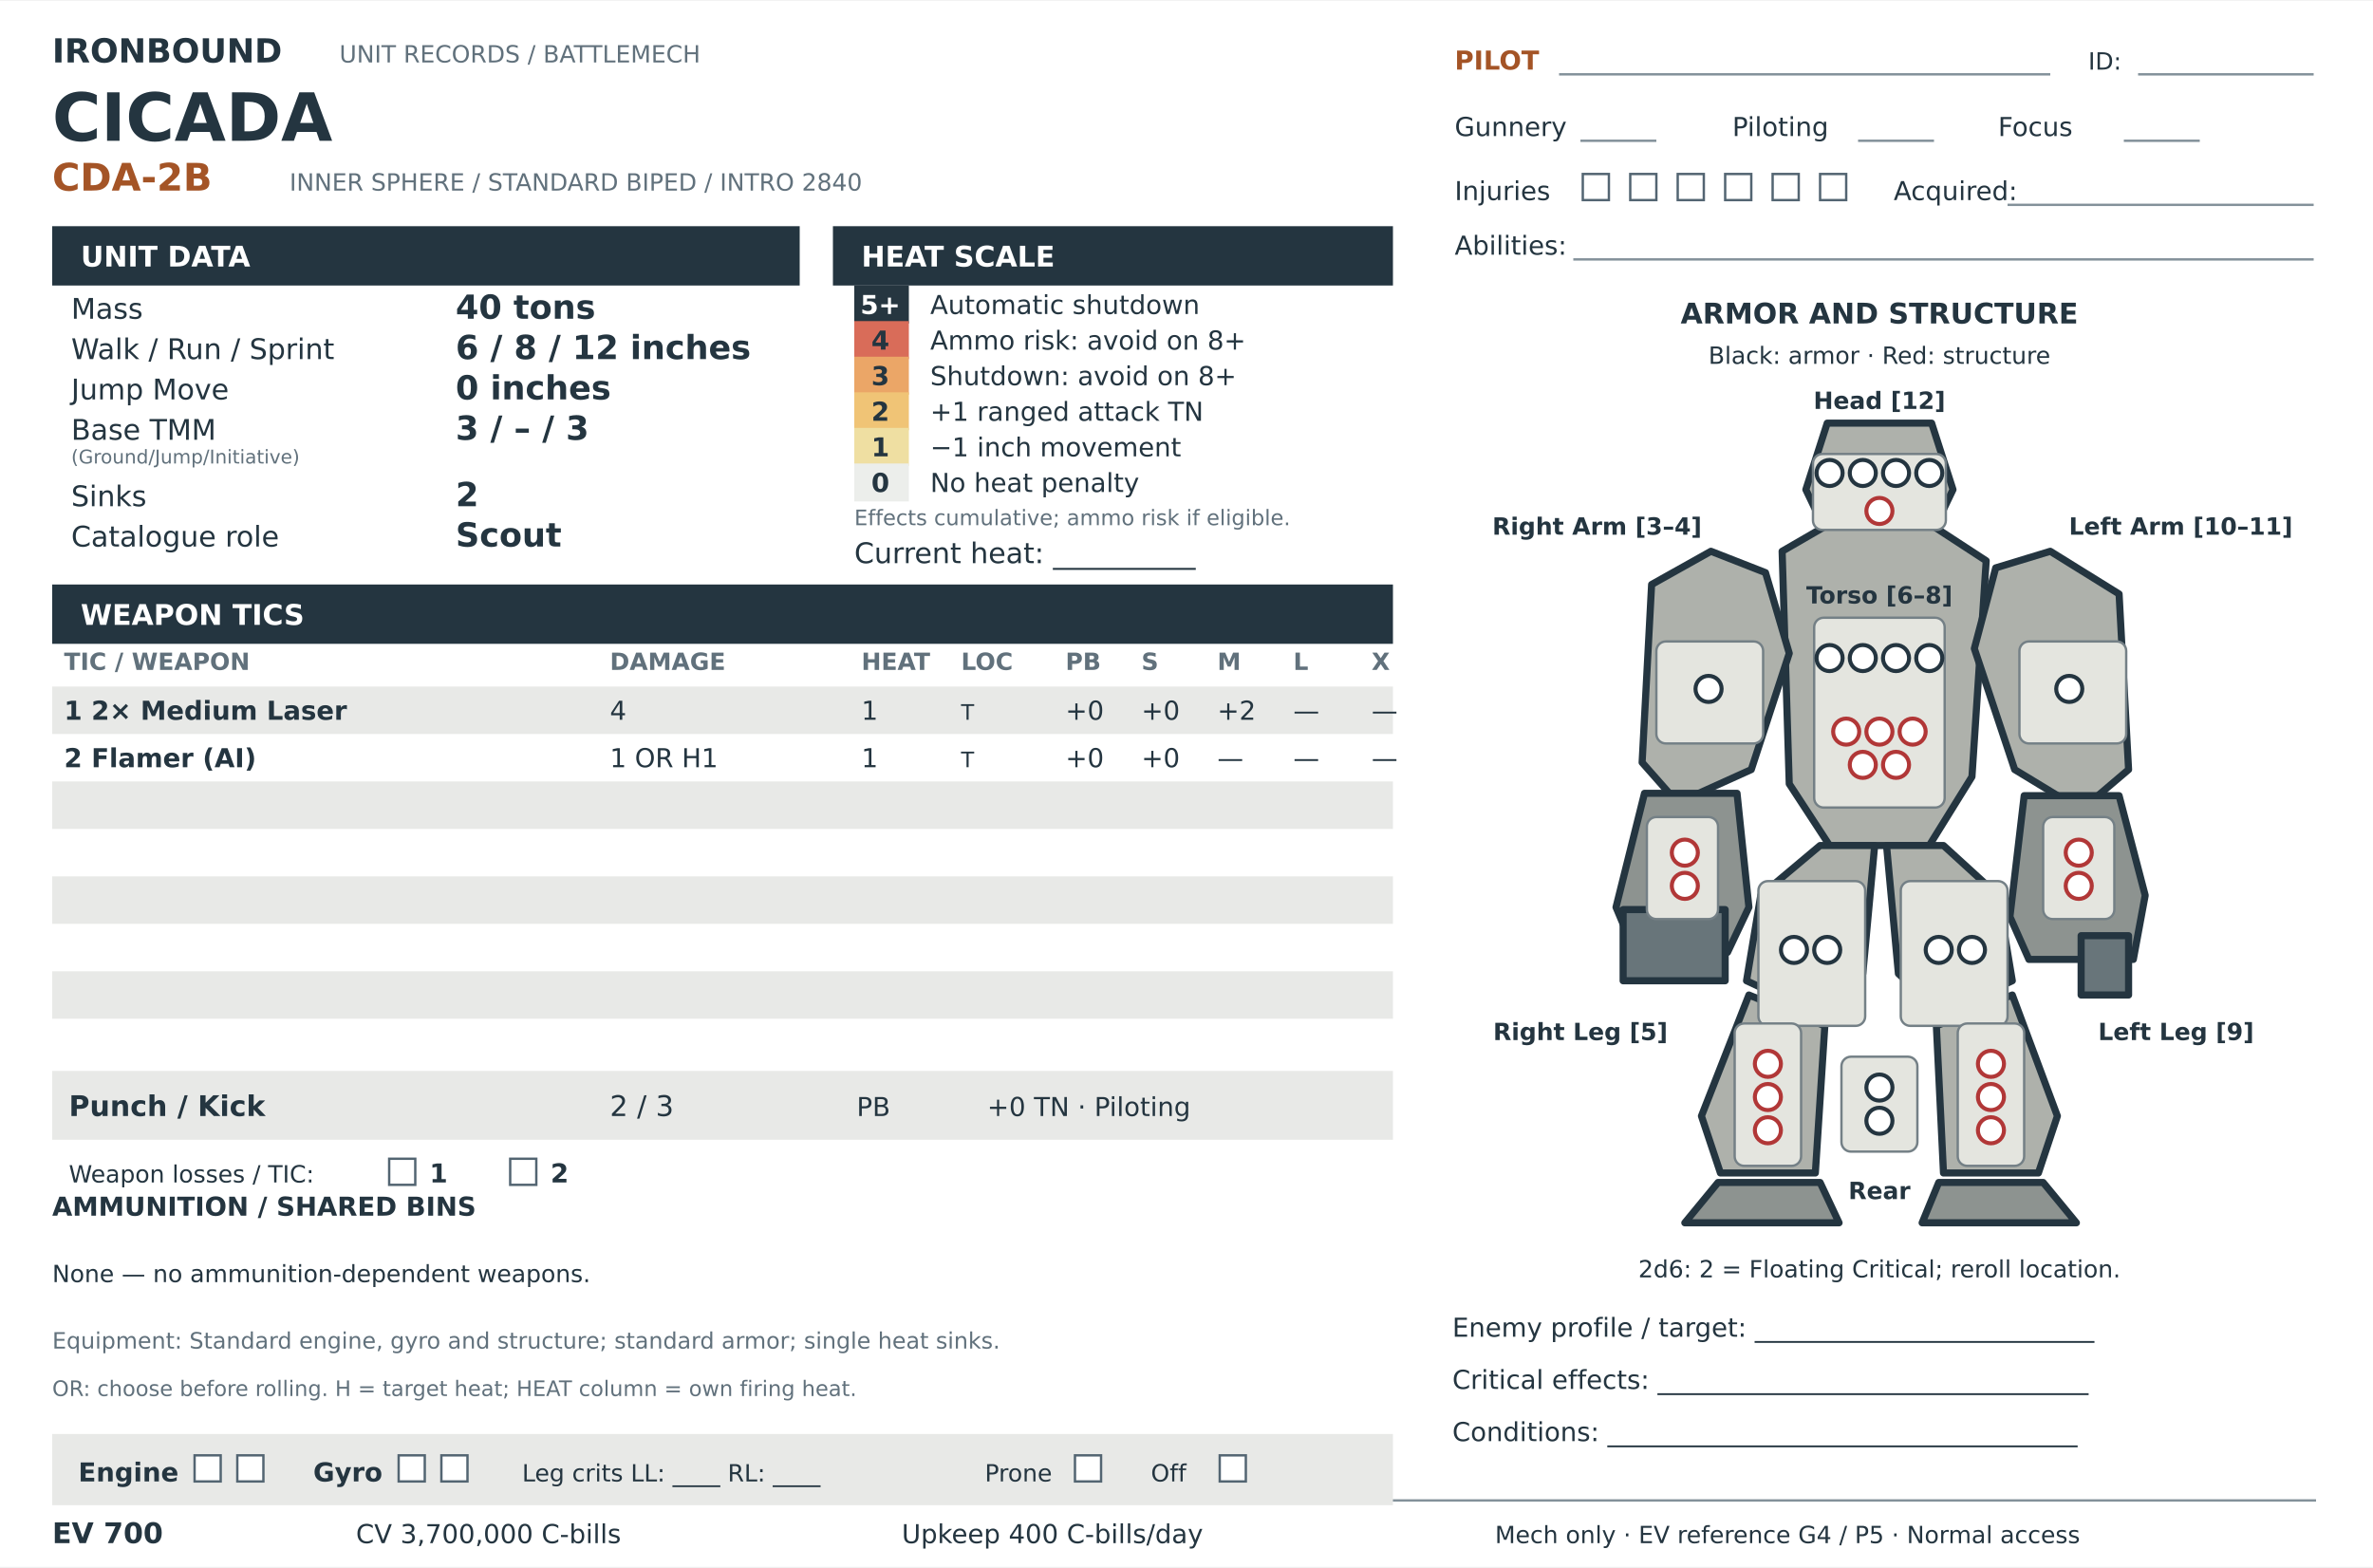
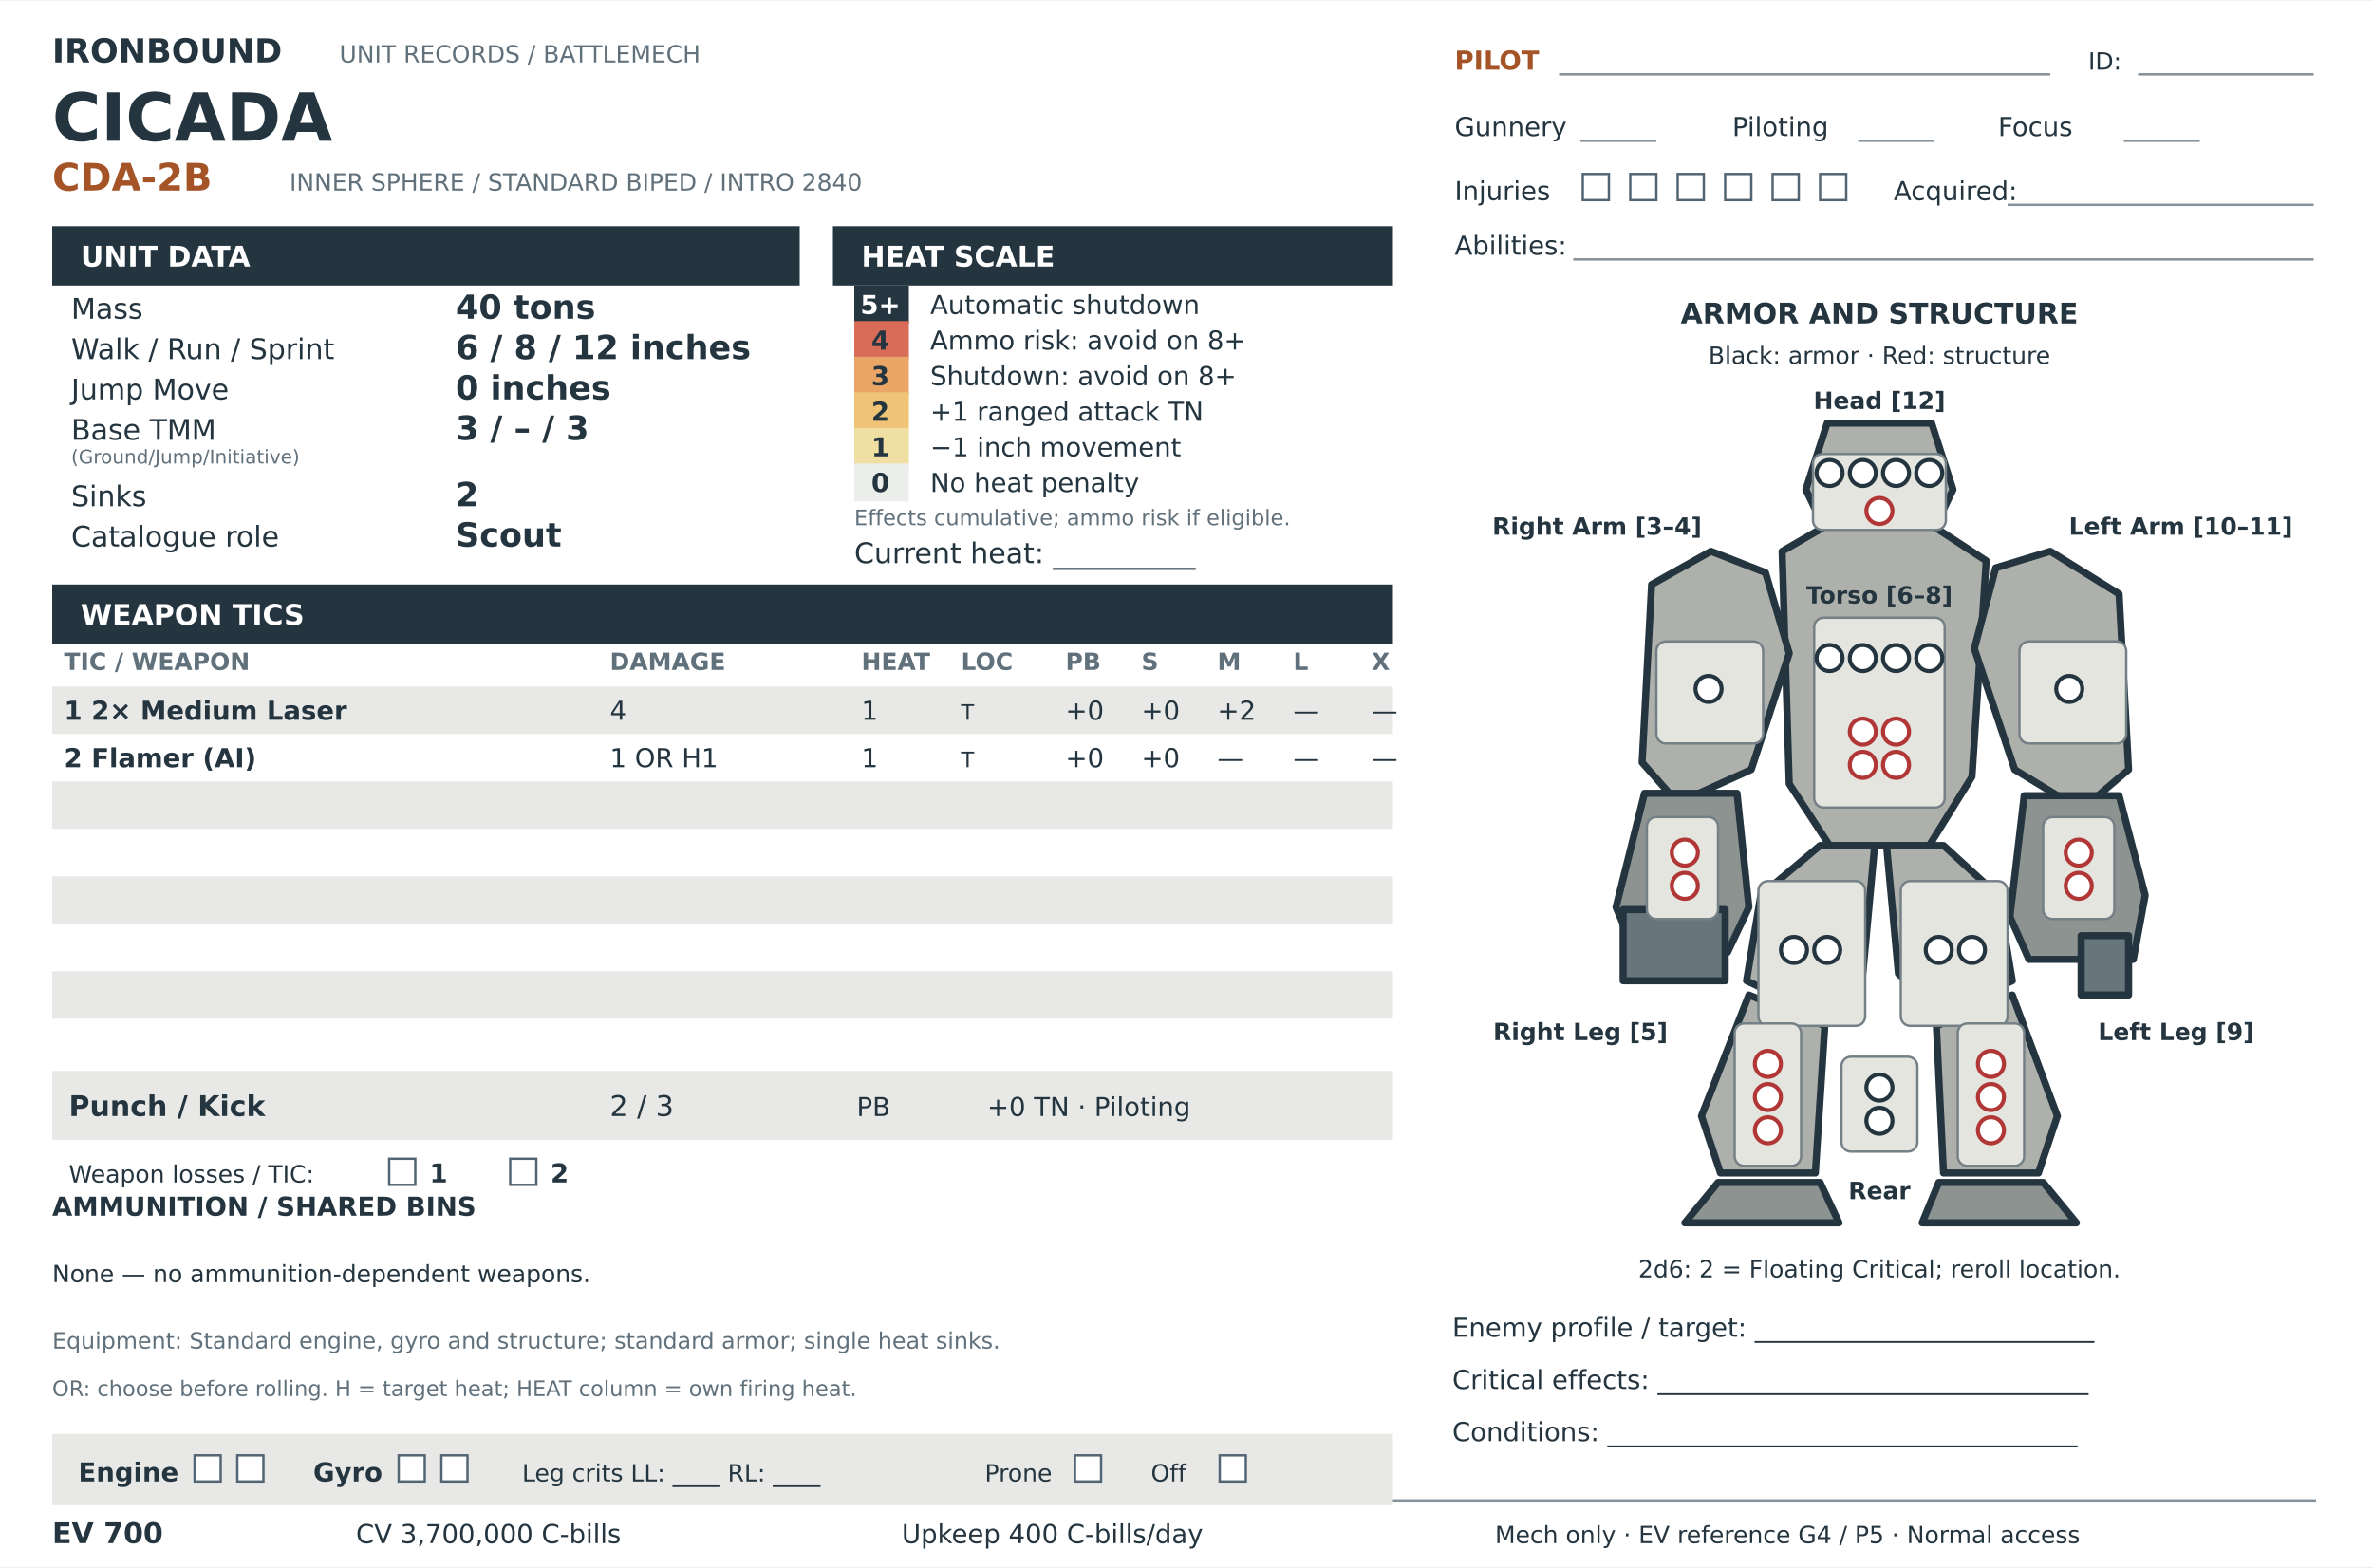
<svg xmlns="http://www.w3.org/2000/svg" width="277mm" height="183mm" viewBox="0 0 1000 660" role="img" aria-labelledby="title desc">
  <g font-family="Arial, Helvetica, sans-serif">
    <rect x="0" y="0" width="1000" height="660" rx="0" fill="#fff" stroke="none" />
    <text x="22" y="26" font-family="DejaVu Sans, Arial, sans-serif" font-size="14" font-weight="bold" fill="#243540" text-anchor="start">IRONBOUND</text>
    <text x="143" y="26" font-family="DejaVu Sans, Arial, sans-serif" font-size="10" fill="#61717c" text-anchor="start">UNIT RECORDS / BATTLEMECH</text>
    <text x="22" y="59" font-family="DejaVu Sans, Arial, sans-serif" font-size="28" font-weight="bold" fill="#243540" text-anchor="start">CICADA</text>
    <text x="22" y="80" font-family="DejaVu Sans, Arial, sans-serif" font-size="16" font-weight="bold" fill="#a45426" text-anchor="start">CDA-2B</text>
    <text x="122" y="80" font-family="DejaVu Sans, Arial, sans-serif" font-size="10" fill="#61717c" text-anchor="start">INNER SPHERE / STANDARD BIPED / INTRO 2840</text>
    <text x="613" y="29" font-family="DejaVu Sans, Arial, sans-serif" font-size="11" font-weight="bold" fill="#a45426" text-anchor="start">PILOT</text>
    <path d="M657 31H864" fill="none" stroke="#83919a" />
    <text x="880" y="29" font-family="DejaVu Sans, Arial, sans-serif" font-size="10" fill="#243540" text-anchor="start">ID:</text>
    <path d="M901 31H975" fill="none" stroke="#83919a" />
    <text x="613" y="57" font-family="DejaVu Sans, Arial, sans-serif" font-size="11" fill="#243540" text-anchor="start">Gunnery</text>
    <path d="M666 59H698" fill="none" stroke="#83919a" />
    <text x="730" y="57" font-family="DejaVu Sans, Arial, sans-serif" font-size="11" fill="#243540" text-anchor="start">Piloting</text>
    <path d="M783 59H815" fill="none" stroke="#83919a" />
    <text x="842" y="57" font-family="DejaVu Sans, Arial, sans-serif" font-size="11" fill="#243540" text-anchor="start">Focus</text>
    <path d="M895 59H927" fill="none" stroke="#83919a" />
    <text x="613" y="84" font-family="DejaVu Sans, Arial, sans-serif" font-size="11" fill="#243540" text-anchor="start">Injuries</text>
    <rect x="667" y="73" width="11" height="11" rx="0" fill="#fff" stroke="#536572" />
    <rect x="687" y="73" width="11" height="11" rx="0" fill="#fff" stroke="#536572" />
    <rect x="707" y="73" width="11" height="11" rx="0" fill="#fff" stroke="#536572" />
    <rect x="727" y="73" width="11" height="11" rx="0" fill="#fff" stroke="#536572" />
    <rect x="747" y="73" width="11" height="11" rx="0" fill="#fff" stroke="#536572" />
    <rect x="767" y="73" width="11" height="11" rx="0" fill="#fff" stroke="#536572" />
    <text x="798" y="84" font-family="DejaVu Sans, Arial, sans-serif" font-size="11" fill="#243540" text-anchor="start">Acquired:</text>
    <path d="M846 86H975" fill="none" stroke="#83919a" />
    <text x="613" y="107" font-family="DejaVu Sans, Arial, sans-serif" font-size="11" fill="#243540" text-anchor="start">Abilities:</text>
    <path d="M663 109H975" fill="none" stroke="#83919a" />
    <rect x="22" y="95" width="315" height="25" rx="0" fill="#243540" stroke="none" />
    <text x="34" y="112" font-family="DejaVu Sans, Arial, sans-serif" font-size="12" font-weight="bold" fill="#fff" text-anchor="start">UNIT DATA</text>
    <rect x="351" y="95" width="236" height="25" rx="0" fill="#243540" stroke="none" />
    <text x="363" y="112" font-family="DejaVu Sans, Arial, sans-serif" font-size="12" font-weight="bold" fill="#fff" text-anchor="start">HEAT SCALE</text>
    <text x="30" y="134" font-family="DejaVu Sans, Arial, sans-serif" font-size="12" fill="#243540" text-anchor="start">Mass</text>
    <text x="192" y="134" font-family="DejaVu Sans, Arial, sans-serif" font-size="14" font-weight="bold" fill="#243540" text-anchor="start">40 tons</text>
    <text x="30" y="151" font-family="DejaVu Sans, Arial, sans-serif" font-size="12" fill="#243540" text-anchor="start">Walk / Run / Sprint</text>
    <text x="192" y="151" font-family="DejaVu Sans, Arial, sans-serif" font-size="14" font-weight="bold" fill="#243540" text-anchor="start">6 / 8 / 12 inches</text>
    <text x="30" y="168" font-family="DejaVu Sans, Arial, sans-serif" font-size="12" fill="#243540" text-anchor="start">Jump Move</text>
    <text x="192" y="168" font-family="DejaVu Sans, Arial, sans-serif" font-size="14" font-weight="bold" fill="#243540" text-anchor="start">0 inches</text>
    <text x="30" y="185" font-family="DejaVu Sans, Arial, sans-serif" font-size="12" fill="#243540" text-anchor="start">Base TMM</text>
    <text x="30" y="195" font-family="DejaVu Sans, Arial, sans-serif" font-size="8" fill="#61717c" text-anchor="start">(Ground/Jump/Initiative)</text>
    <text x="192" y="185" font-family="DejaVu Sans, Arial, sans-serif" font-size="14" font-weight="bold" fill="#243540" text-anchor="start">3 / – / 3</text>
    <text x="30" y="213" font-family="DejaVu Sans, Arial, sans-serif" font-size="12" fill="#243540" text-anchor="start">Sinks</text>
    <text x="192" y="213" font-family="DejaVu Sans, Arial, sans-serif" font-size="14" font-weight="bold" fill="#243540" text-anchor="start">2</text>
    <text x="30" y="230" font-family="DejaVu Sans, Arial, sans-serif" font-size="12" fill="#243540" text-anchor="start">Catalogue role</text>
    <text x="192" y="230" font-family="DejaVu Sans, Arial, sans-serif" font-size="14" font-weight="bold" fill="#243540" text-anchor="start">Scout</text>
    <rect x="360" y="120" width="23" height="16" rx="0" fill="#263640" stroke="none" />
    <text x="371" y="132" font-family="DejaVu Sans, Arial, sans-serif" font-size="11" font-weight="bold" fill="#fff" text-anchor="middle">5+</text>
    <text x="392" y="132" font-family="DejaVu Sans, Arial, sans-serif" font-size="11" fill="#243540" text-anchor="start">Automatic shutdown</text>
    <rect x="360" y="135" width="23" height="16" rx="0" fill="#d96c59" stroke="none" />
    <text x="371" y="147" font-family="DejaVu Sans, Arial, sans-serif" font-size="11" font-weight="bold" fill="#243540" text-anchor="middle">4</text>
    <text x="392" y="147" font-family="DejaVu Sans, Arial, sans-serif" font-size="11" fill="#243540" text-anchor="start">Ammo risk: avoid on 8+</text>
    <rect x="360" y="150" width="23" height="16" rx="0" fill="#eba667" stroke="none" />
    <text x="371" y="162" font-family="DejaVu Sans, Arial, sans-serif" font-size="11" font-weight="bold" fill="#243540" text-anchor="middle">3</text>
    <text x="392" y="162" font-family="DejaVu Sans, Arial, sans-serif" font-size="11" fill="#243540" text-anchor="start">Shutdown: avoid on 8+</text>
    <rect x="360" y="165" width="23" height="16" rx="0" fill="#f0c476" stroke="none" />
    <text x="371" y="177" font-family="DejaVu Sans, Arial, sans-serif" font-size="11" font-weight="bold" fill="#243540" text-anchor="middle">2</text>
    <text x="392" y="177" font-family="DejaVu Sans, Arial, sans-serif" font-size="11" fill="#243540" text-anchor="start">+1 ranged attack TN</text>
    <rect x="360" y="180" width="23" height="16" rx="0" fill="#efdfa2" stroke="none" />
    <text x="371" y="192" font-family="DejaVu Sans, Arial, sans-serif" font-size="11" font-weight="bold" fill="#243540" text-anchor="middle">1</text>
    <text x="392" y="192" font-family="DejaVu Sans, Arial, sans-serif" font-size="11" fill="#243540" text-anchor="start">−1 inch movement</text>
    <rect x="360" y="195" width="23" height="16" rx="0" fill="#eceeeb" stroke="none" />
    <text x="371" y="207" font-family="DejaVu Sans, Arial, sans-serif" font-size="11" font-weight="bold" fill="#243540" text-anchor="middle">0</text>
    <text x="392" y="207" font-family="DejaVu Sans, Arial, sans-serif" font-size="11" fill="#243540" text-anchor="start">No heat penalty</text>
    <text x="360" y="221" font-family="DejaVu Sans, Arial, sans-serif" font-size="9" fill="#61717c" text-anchor="start">Effects cumulative; ammo risk if eligible.</text>
    <text x="360" y="237" font-family="DejaVu Sans, Arial, sans-serif" font-size="12" fill="#243540" text-anchor="start">Current heat: __________</text>
    <rect x="22" y="246" width="565" height="25" rx="0" fill="#243540" stroke="none" />
    <text x="34" y="263" font-family="DejaVu Sans, Arial, sans-serif" font-size="12" font-weight="bold" fill="#fff" text-anchor="start">WEAPON TICS</text>
    <text x="27" y="282" font-family="DejaVu Sans, Arial, sans-serif" font-size="10" font-weight="bold" fill="#61717c" text-anchor="start">TIC / WEAPON</text>
    <text x="257" y="282" font-family="DejaVu Sans, Arial, sans-serif" font-size="10" font-weight="bold" fill="#61717c" text-anchor="start">DAMAGE</text>
    <text x="363" y="282" font-family="DejaVu Sans, Arial, sans-serif" font-size="10" font-weight="bold" fill="#61717c" text-anchor="start">HEAT</text>
    <text x="405" y="282" font-family="DejaVu Sans, Arial, sans-serif" font-size="10" font-weight="bold" fill="#61717c" text-anchor="start">LOC</text>
    <text x="449" y="282" font-family="DejaVu Sans, Arial, sans-serif" font-size="10" font-weight="bold" fill="#61717c" text-anchor="start">PB</text>
    <text x="481" y="282" font-family="DejaVu Sans, Arial, sans-serif" font-size="10" font-weight="bold" fill="#61717c" text-anchor="start">S</text>
    <text x="513" y="282" font-family="DejaVu Sans, Arial, sans-serif" font-size="10" font-weight="bold" fill="#61717c" text-anchor="start">M</text>
    <text x="545" y="282" font-family="DejaVu Sans, Arial, sans-serif" font-size="10" font-weight="bold" fill="#61717c" text-anchor="start">L</text>
    <text x="578" y="282" font-family="DejaVu Sans, Arial, sans-serif" font-size="10" font-weight="bold" fill="#61717c" text-anchor="start">X</text>
    <rect x="22" y="289" width="565" height="20" rx="0" fill="#e8e9e7" stroke="none" />
    <text x="27" y="303" font-family="DejaVu Sans, Arial, sans-serif" font-size="11" font-weight="bold" fill="#243540" text-anchor="start">1  2× Medium Laser</text>
    <text x="257" y="303" font-family="DejaVu Sans, Arial, sans-serif" font-size="11" fill="#243540" text-anchor="start">4</text>
    <text x="363" y="303" font-family="DejaVu Sans, Arial, sans-serif" font-size="11" fill="#243540" text-anchor="start">1</text>
    <text x="405" y="303" font-family="DejaVu Sans, Arial, sans-serif" font-size="9" fill="#243540" text-anchor="start">T</text>
    <text x="449" y="303" font-family="DejaVu Sans, Arial, sans-serif" font-size="11" fill="#243540" text-anchor="start">+0</text>
    <text x="481" y="303" font-family="DejaVu Sans, Arial, sans-serif" font-size="11" fill="#243540" text-anchor="start">+0</text>
    <text x="513" y="303" font-family="DejaVu Sans, Arial, sans-serif" font-size="11" fill="#243540" text-anchor="start">+2</text>
    <text x="545" y="303" font-family="DejaVu Sans, Arial, sans-serif" font-size="11" fill="#243540" text-anchor="start">—</text>
    <text x="578" y="303" font-family="DejaVu Sans, Arial, sans-serif" font-size="11" fill="#243540" text-anchor="start">—</text>
    <text x="27" y="323" font-family="DejaVu Sans, Arial, sans-serif" font-size="11" font-weight="bold" fill="#243540" text-anchor="start">2  Flamer (AI)</text>
    <text x="257" y="323" font-family="DejaVu Sans, Arial, sans-serif" font-size="11" fill="#243540" text-anchor="start">1 OR H1</text>
    <text x="363" y="323" font-family="DejaVu Sans, Arial, sans-serif" font-size="11" fill="#243540" text-anchor="start">1</text>
    <text x="405" y="323" font-family="DejaVu Sans, Arial, sans-serif" font-size="9" fill="#243540" text-anchor="start">T</text>
    <text x="449" y="323" font-family="DejaVu Sans, Arial, sans-serif" font-size="11" fill="#243540" text-anchor="start">+0</text>
    <text x="481" y="323" font-family="DejaVu Sans, Arial, sans-serif" font-size="11" fill="#243540" text-anchor="start">+0</text>
    <text x="513" y="323" font-family="DejaVu Sans, Arial, sans-serif" font-size="11" fill="#243540" text-anchor="start">—</text>
    <text x="545" y="323" font-family="DejaVu Sans, Arial, sans-serif" font-size="11" fill="#243540" text-anchor="start">—</text>
    <text x="578" y="323" font-family="DejaVu Sans, Arial, sans-serif" font-size="11" fill="#243540" text-anchor="start">—</text>
    <rect x="22" y="329" width="565" height="20" rx="0" fill="#e8e9e7" stroke="none" />
    <text x="27" y="343" font-family="DejaVu Sans, Arial, sans-serif" font-size="11" font-weight="bold" fill="#243540" text-anchor="start" />
    <text x="257" y="343" font-family="DejaVu Sans, Arial, sans-serif" font-size="11" fill="#243540" text-anchor="start" />
    <text x="363" y="343" font-family="DejaVu Sans, Arial, sans-serif" font-size="11" fill="#243540" text-anchor="start" />
    <text x="405" y="343" font-family="DejaVu Sans, Arial, sans-serif" font-size="9" fill="#243540" text-anchor="start" />
    <text x="449" y="343" font-family="DejaVu Sans, Arial, sans-serif" font-size="11" fill="#243540" text-anchor="start" />
    <text x="481" y="343" font-family="DejaVu Sans, Arial, sans-serif" font-size="11" fill="#243540" text-anchor="start" />
    <text x="513" y="343" font-family="DejaVu Sans, Arial, sans-serif" font-size="11" fill="#243540" text-anchor="start" />
    <text x="545" y="343" font-family="DejaVu Sans, Arial, sans-serif" font-size="11" fill="#243540" text-anchor="start" />
    <text x="578" y="343" font-family="DejaVu Sans, Arial, sans-serif" font-size="11" fill="#243540" text-anchor="start" />
    <text x="27" y="363" font-family="DejaVu Sans, Arial, sans-serif" font-size="11" font-weight="bold" fill="#243540" text-anchor="start" />
    <text x="257" y="363" font-family="DejaVu Sans, Arial, sans-serif" font-size="11" fill="#243540" text-anchor="start" />
    <text x="363" y="363" font-family="DejaVu Sans, Arial, sans-serif" font-size="11" fill="#243540" text-anchor="start" />
    <text x="405" y="363" font-family="DejaVu Sans, Arial, sans-serif" font-size="9" fill="#243540" text-anchor="start" />
    <text x="449" y="363" font-family="DejaVu Sans, Arial, sans-serif" font-size="11" fill="#243540" text-anchor="start" />
    <text x="481" y="363" font-family="DejaVu Sans, Arial, sans-serif" font-size="11" fill="#243540" text-anchor="start" />
    <text x="513" y="363" font-family="DejaVu Sans, Arial, sans-serif" font-size="11" fill="#243540" text-anchor="start" />
    <text x="545" y="363" font-family="DejaVu Sans, Arial, sans-serif" font-size="11" fill="#243540" text-anchor="start" />
    <text x="578" y="363" font-family="DejaVu Sans, Arial, sans-serif" font-size="11" fill="#243540" text-anchor="start" />
    <rect x="22" y="369" width="565" height="20" rx="0" fill="#e8e9e7" stroke="none" />
    <text x="27" y="383" font-family="DejaVu Sans, Arial, sans-serif" font-size="11" font-weight="bold" fill="#243540" text-anchor="start" />
    <text x="257" y="383" font-family="DejaVu Sans, Arial, sans-serif" font-size="11" fill="#243540" text-anchor="start" />
    <text x="363" y="383" font-family="DejaVu Sans, Arial, sans-serif" font-size="11" fill="#243540" text-anchor="start" />
    <text x="405" y="383" font-family="DejaVu Sans, Arial, sans-serif" font-size="11" fill="#243540" text-anchor="start" />
    <text x="449" y="383" font-family="DejaVu Sans, Arial, sans-serif" font-size="11" fill="#243540" text-anchor="start" />
    <text x="481" y="383" font-family="DejaVu Sans, Arial, sans-serif" font-size="11" fill="#243540" text-anchor="start" />
    <text x="513" y="383" font-family="DejaVu Sans, Arial, sans-serif" font-size="11" fill="#243540" text-anchor="start" />
    <text x="545" y="383" font-family="DejaVu Sans, Arial, sans-serif" font-size="11" fill="#243540" text-anchor="start" />
    <text x="578" y="383" font-family="DejaVu Sans, Arial, sans-serif" font-size="11" fill="#243540" text-anchor="start" />
    <text x="27" y="403" font-family="DejaVu Sans, Arial, sans-serif" font-size="11" font-weight="bold" fill="#243540" text-anchor="start" />
    <text x="257" y="403" font-family="DejaVu Sans, Arial, sans-serif" font-size="11" fill="#243540" text-anchor="start" />
    <text x="363" y="403" font-family="DejaVu Sans, Arial, sans-serif" font-size="11" fill="#243540" text-anchor="start" />
    <text x="405" y="403" font-family="DejaVu Sans, Arial, sans-serif" font-size="11" fill="#243540" text-anchor="start" />
    <text x="449" y="403" font-family="DejaVu Sans, Arial, sans-serif" font-size="11" fill="#243540" text-anchor="start" />
    <text x="481" y="403" font-family="DejaVu Sans, Arial, sans-serif" font-size="11" fill="#243540" text-anchor="start" />
    <text x="513" y="403" font-family="DejaVu Sans, Arial, sans-serif" font-size="11" fill="#243540" text-anchor="start" />
    <text x="545" y="403" font-family="DejaVu Sans, Arial, sans-serif" font-size="11" fill="#243540" text-anchor="start" />
    <text x="578" y="403" font-family="DejaVu Sans, Arial, sans-serif" font-size="11" fill="#243540" text-anchor="start" />
    <rect x="22" y="409" width="565" height="20" rx="0" fill="#e8e9e7" stroke="none" />
    <text x="27" y="423" font-family="DejaVu Sans, Arial, sans-serif" font-size="11" font-weight="bold" fill="#243540" text-anchor="start" />
    <text x="257" y="423" font-family="DejaVu Sans, Arial, sans-serif" font-size="11" fill="#243540" text-anchor="start" />
    <text x="363" y="423" font-family="DejaVu Sans, Arial, sans-serif" font-size="11" fill="#243540" text-anchor="start" />
    <text x="405" y="423" font-family="DejaVu Sans, Arial, sans-serif" font-size="11" fill="#243540" text-anchor="start" />
    <text x="449" y="423" font-family="DejaVu Sans, Arial, sans-serif" font-size="11" fill="#243540" text-anchor="start" />
    <text x="481" y="423" font-family="DejaVu Sans, Arial, sans-serif" font-size="11" fill="#243540" text-anchor="start" />
    <text x="513" y="423" font-family="DejaVu Sans, Arial, sans-serif" font-size="11" fill="#243540" text-anchor="start" />
    <text x="545" y="423" font-family="DejaVu Sans, Arial, sans-serif" font-size="11" fill="#243540" text-anchor="start" />
    <text x="578" y="423" font-family="DejaVu Sans, Arial, sans-serif" font-size="11" fill="#243540" text-anchor="start" />
    <text x="27" y="443" font-family="DejaVu Sans, Arial, sans-serif" font-size="11" font-weight="bold" fill="#243540" text-anchor="start" />
    <text x="257" y="443" font-family="DejaVu Sans, Arial, sans-serif" font-size="11" fill="#243540" text-anchor="start" />
    <text x="363" y="443" font-family="DejaVu Sans, Arial, sans-serif" font-size="11" fill="#243540" text-anchor="start" />
    <text x="405" y="443" font-family="DejaVu Sans, Arial, sans-serif" font-size="11" fill="#243540" text-anchor="start" />
    <text x="449" y="443" font-family="DejaVu Sans, Arial, sans-serif" font-size="11" fill="#243540" text-anchor="start" />
    <text x="481" y="443" font-family="DejaVu Sans, Arial, sans-serif" font-size="11" fill="#243540" text-anchor="start" />
    <text x="513" y="443" font-family="DejaVu Sans, Arial, sans-serif" font-size="11" fill="#243540" text-anchor="start" />
    <text x="545" y="443" font-family="DejaVu Sans, Arial, sans-serif" font-size="11" fill="#243540" text-anchor="start" />
    <text x="578" y="443" font-family="DejaVu Sans, Arial, sans-serif" font-size="11" fill="#243540" text-anchor="start" />
    <rect x="22" y="451" width="565" height="29" rx="0" fill="#e8e9e7" stroke="none" />
    <text x="29" y="470" font-family="DejaVu Sans, Arial, sans-serif" font-size="12" font-weight="bold" fill="#243540" text-anchor="start">Punch / Kick</text>
    <text x="257" y="470" font-family="DejaVu Sans, Arial, sans-serif" font-size="12" fill="#243540" text-anchor="start">2 / 3</text>
    <text x="361" y="470" font-family="DejaVu Sans, Arial, sans-serif" font-size="11" fill="#243540" text-anchor="start">PB</text>
    <text x="416" y="470" font-family="DejaVu Sans, Arial, sans-serif" font-size="11" fill="#243540" text-anchor="start">+0 TN · Piloting</text>
    <g transform="translate(612 120)">
      <text x="180" y="16" font-family="DejaVu Sans, Arial, sans-serif" font-size="12" font-weight="bold" fill="#243540" text-anchor="middle">ARMOR AND STRUCTURE</text>
      <text x="180" y="33" font-family="DejaVu Sans, Arial, sans-serif" font-size="10" fill="#243540" text-anchor="middle">Black: armor · Red: structure</text>
      <path d="M158 58H202L211 86L200 109H160L149 86Z" fill="#aeb1ab" stroke="#243540" stroke-width="3" stroke-linejoin="round" />
      <path d="M139 112L158 101H202L225 116L219 207L201 236H159L142 210Z" fill="#aeb1ab" stroke="#243540" stroke-width="3" stroke-linejoin="round" />
      <path d="M132 121L109 112L84 126L80 201L95 218L126 204L142 155Z" fill="#aeb1ab" stroke="#243540" stroke-width="3" stroke-linejoin="round" />
      <path d="M229 119L252 112L281 130L285 204L265 221L237 204L220 153Z" fill="#aeb1ab" stroke="#243540" stroke-width="3" stroke-linejoin="round" />
      <path d="M81 214H120L125 262L116 281H77L69 262Z" fill="#8d9390" stroke="#243540" stroke-width="3" stroke-linejoin="round" />
      <path d="M241 215H281L292 257L287 284H243L235 266Z" fill="#8d9390" stroke="#243540" stroke-width="3" stroke-linejoin="round" />
      <path d="M72 263H115V293H72Z" fill="#68757a" stroke="#243540" stroke-width="3" stroke-linejoin="round" />
      <path d="M265 274H285V299H265Z" fill="#68757a" stroke="#243540" stroke-width="3" stroke-linejoin="round" />
      <path d="M155 236H178L173 290L154 307L124 293L130 257Z" fill="#aeb1ab" stroke="#243540" stroke-width="3" stroke-linejoin="round" />
      <path d="M183 236H207L230 257L236 293L206 307L188 290Z" fill="#aeb1ab" stroke="#243540" stroke-width="3" stroke-linejoin="round" />
      <path d="M125 299L157 312L153 374H113L105 350Z" fill="#aeb1ab" stroke="#243540" stroke-width="3" stroke-linejoin="round" />
      <path d="M204 312L236 299L255 350L247 374H207Z" fill="#aeb1ab" stroke="#243540" stroke-width="3" stroke-linejoin="round" />
      <path d="M112 378H155L163 395H98Z" fill="#8d9390" stroke="#243540" stroke-width="3" stroke-linejoin="round" />
      <path d="M205 378H249L263 395H198Z" fill="#8d9390" stroke="#243540" stroke-width="3" stroke-linejoin="round" />
      <rect x="152" y="71" width="56" height="32" rx="4" fill="#e4e5df" stroke="#748086" />
      <rect x="152.5" y="140" width="55" height="80" rx="4" fill="#e4e5df" stroke="#748086" />
      <rect x="86" y="150" width="45" height="43" rx="4" fill="#e4e5df" stroke="#748086" />
      <rect x="239" y="150" width="45" height="43" rx="4" fill="#e4e5df" stroke="#748086" />
      <rect x="82" y="224" width="30" height="43" rx="4" fill="#e4e5df" stroke="#748086" />
      <rect x="249" y="224" width="30" height="43" rx="4" fill="#e4e5df" stroke="#748086" />
      <rect x="129" y="251" width="45" height="61" rx="4" fill="#e4e5df" stroke="#748086" />
      <rect x="189" y="251" width="45" height="61" rx="4" fill="#e4e5df" stroke="#748086" />
      <rect x="119" y="311" width="28" height="60" rx="4" fill="#e4e5df" stroke="#748086" />
      <rect x="213" y="311" width="28" height="60" rx="4" fill="#e4e5df" stroke="#748086" />
      <rect x="164" y="325" width="32" height="40" rx="4" fill="#e4e5df" stroke="#748086" />
      <text x="180" y="52" font-family="DejaVu Sans, Arial, sans-serif" font-size="10" font-weight="bold" fill="#243540" text-anchor="middle">Head [12]</text>
      <text x="180" y="134" font-family="DejaVu Sans, Arial, sans-serif" font-size="10" font-weight="bold" fill="#243540" text-anchor="middle">Torso [6–8]</text>
      <text x="61" y="105" font-family="DejaVu Sans, Arial, sans-serif" font-size="10" font-weight="bold" fill="#243540" text-anchor="middle">Right Arm [3–4]</text>
      <text x="307" y="105" font-family="DejaVu Sans, Arial, sans-serif" font-size="10" font-weight="bold" fill="#243540" text-anchor="middle">Left Arm [10–11]</text>
      <text x="54" y="318" font-family="DejaVu Sans, Arial, sans-serif" font-size="10" font-weight="bold" fill="#243540" text-anchor="middle">Right Leg [5]</text>
      <text x="305" y="318" font-family="DejaVu Sans, Arial, sans-serif" font-size="10" font-weight="bold" fill="#243540" text-anchor="middle">Left Leg [9]</text>
      <text x="180" y="385" font-family="DejaVu Sans, Arial, sans-serif" font-size="10" font-weight="bold" fill="#243540" text-anchor="middle">Rear</text>
      <text x="180" y="418" font-family="DejaVu Sans, Arial, sans-serif" font-size="10" fill="#243540" text-anchor="middle">2d6: 2 = Floating Critical; reroll location.</text>
      <text x="0" y="443" font-family="DejaVu Sans, Arial, sans-serif" font-size="11" fill="#243540" text-anchor="start">Enemy profile / target: __________________________</text>
      <text x="0" y="465" font-family="DejaVu Sans, Arial, sans-serif" font-size="11" fill="#243540" text-anchor="start">Critical effects: _________________________________</text>
      <text x="0" y="487" font-family="DejaVu Sans, Arial, sans-serif" font-size="11" fill="#243540" text-anchor="start">Conditions: ____________________________________</text>
      <circle cx="159" cy="79" r="5.5" fill="#fff" stroke="#243540" stroke-width="1.7" />
      <circle cx="173" cy="79" r="5.5" fill="#fff" stroke="#243540" stroke-width="1.7" />
      <circle cx="187" cy="79" r="5.5" fill="#fff" stroke="#243540" stroke-width="1.7" />
      <circle cx="201" cy="79" r="5.5" fill="#fff" stroke="#243540" stroke-width="1.7" />
      <circle cx="180" cy="95" r="5.5" fill="#fff" stroke="#b13737" stroke-width="1.7" />
      <circle cx="159" cy="157" r="5.5" fill="#fff" stroke="#243540" stroke-width="1.7" />
      <circle cx="173" cy="157" r="5.5" fill="#fff" stroke="#243540" stroke-width="1.7" />
      <circle cx="187" cy="157" r="5.5" fill="#fff" stroke="#243540" stroke-width="1.7" />
      <circle cx="201" cy="157" r="5.5" fill="#fff" stroke="#243540" stroke-width="1.7" />
-       <circle cx="166" cy="188" r="5.5" fill="#fff" stroke="#b13737" stroke-width="1.7" />
-       <circle cx="180" cy="188" r="5.5" fill="#fff" stroke="#b13737" stroke-width="1.7" />
-       <circle cx="194" cy="188" r="5.5" fill="#fff" stroke="#b13737" stroke-width="1.7" />
+       <circle cx="173" cy="188" r="5.5" fill="#fff" stroke="#b13737" stroke-width="1.7" />
+       <circle cx="187" cy="188" r="5.5" fill="#fff" stroke="#b13737" stroke-width="1.7" />
      <circle cx="173" cy="202" r="5.5" fill="#fff" stroke="#b13737" stroke-width="1.7" />
      <circle cx="187" cy="202" r="5.5" fill="#fff" stroke="#b13737" stroke-width="1.7" />
      <circle cx="108" cy="170" r="5.5" fill="#fff" stroke="#243540" stroke-width="1.7" />
      <circle cx="260" cy="170" r="5.5" fill="#fff" stroke="#243540" stroke-width="1.7" />
      <circle cx="98" cy="239" r="5.5" fill="#fff" stroke="#b13737" stroke-width="1.7" />
      <circle cx="98" cy="253" r="5.5" fill="#fff" stroke="#b13737" stroke-width="1.7" />
      <circle cx="264" cy="239" r="5.5" fill="#fff" stroke="#b13737" stroke-width="1.7" />
      <circle cx="264" cy="253" r="5.5" fill="#fff" stroke="#b13737" stroke-width="1.7" />
      <circle cx="144" cy="280" r="5.5" fill="#fff" stroke="#243540" stroke-width="1.7" />
      <circle cx="158" cy="280" r="5.5" fill="#fff" stroke="#243540" stroke-width="1.7" />
      <circle cx="205" cy="280" r="5.5" fill="#fff" stroke="#243540" stroke-width="1.7" />
      <circle cx="219" cy="280" r="5.5" fill="#fff" stroke="#243540" stroke-width="1.7" />
      <circle cx="133" cy="328" r="5.5" fill="#fff" stroke="#b13737" stroke-width="1.7" />
      <circle cx="133" cy="342" r="5.5" fill="#fff" stroke="#b13737" stroke-width="1.7" />
      <circle cx="133" cy="356" r="5.5" fill="#fff" stroke="#b13737" stroke-width="1.7" />
      <circle cx="227" cy="328" r="5.5" fill="#fff" stroke="#b13737" stroke-width="1.7" />
      <circle cx="227" cy="342" r="5.5" fill="#fff" stroke="#b13737" stroke-width="1.7" />
      <circle cx="227" cy="356" r="5.5" fill="#fff" stroke="#b13737" stroke-width="1.7" />
      <circle cx="180" cy="338" r="5.5" fill="#fff" stroke="#243540" stroke-width="1.7" />
      <circle cx="180" cy="352" r="5.5" fill="#fff" stroke="#243540" stroke-width="1.7" />
    </g>
    <path d="M22 632H976" fill="none" stroke="#83919a" />
    <text x="22" y="650" font-family="DejaVu Sans, Arial, sans-serif" font-size="12" font-weight="bold" fill="#243540" text-anchor="start">EV 700</text>
    <text x="150" y="650" font-family="DejaVu Sans, Arial, sans-serif" font-size="11" fill="#243540" text-anchor="start">CV 3,700,000 C-bills</text>
    <text x="380" y="650" font-family="DejaVu Sans, Arial, sans-serif" font-size="11" fill="#243540" text-anchor="start">Upkeep 400 C-bills/day</text>
    <text x="630" y="650" font-family="DejaVu Sans, Arial, sans-serif" font-size="10" fill="#243540" text-anchor="start">Mech only · EV reference G4 / P5 · Normal access</text>
    <text x="29" y="498" font-family="DejaVu Sans, Arial, sans-serif" font-size="10" fill="#243540" text-anchor="start">Weapon losses / TIC:</text>
    <rect x="164" y="488" width="11" height="11" fill="#fff" stroke="#536572" />
    <text x="181" y="498" font-family="DejaVu Sans, Arial, sans-serif" font-size="11" fill="#243540" text-anchor="start" font-weight="bold">1</text>
    <rect x="215" y="488" width="11" height="11" fill="#fff" stroke="#536572" />
    <text x="232" y="498" font-family="DejaVu Sans, Arial, sans-serif" font-size="11" fill="#243540" text-anchor="start" font-weight="bold">2</text>
    <text x="22" y="512" font-family="DejaVu Sans, Arial, sans-serif" font-size="11" fill="#243540" text-anchor="start" font-weight="bold">AMMUNITION / SHARED BINS</text>
    <text x="22" y="540" font-family="DejaVu Sans, Arial, sans-serif" font-size="10" fill="#243540" text-anchor="start">None — no ammunition-dependent weapons.</text>
    <text x="22" y="568" font-family="DejaVu Sans, Arial, sans-serif" font-size="9.5" fill="#61717c" text-anchor="start">Equipment: Standard engine, gyro and structure; standard armor; single heat sinks.</text>
    <text x="22" y="588" font-family="DejaVu Sans, Arial, sans-serif" font-size="9" fill="#61717c">OR: choose before rolling. H = target heat; HEAT column = own firing heat.</text>
    <rect x="22" y="604" width="565" height="30" fill="#e8e9e7" stroke="none" />
    <text x="33" y="624" font-family="DejaVu Sans, Arial, sans-serif" font-size="11" fill="#243540" text-anchor="start" font-weight="bold">Engine</text>
    <rect x="82" y="613" width="11" height="11" fill="#fff" stroke="#536572" />
    <rect x="100" y="613" width="11" height="11" fill="#fff" stroke="#536572" />
    <text x="132" y="624" font-family="DejaVu Sans, Arial, sans-serif" font-size="11" fill="#243540" text-anchor="start" font-weight="bold">Gyro</text>
    <rect x="168" y="613" width="11" height="11" fill="#fff" stroke="#536572" />
    <rect x="186" y="613" width="11" height="11" fill="#fff" stroke="#536572" />
    <text x="220" y="624" font-family="DejaVu Sans, Arial, sans-serif" font-size="10" fill="#243540" text-anchor="start">Leg crits LL: ____  RL: ____</text>
    <text x="415" y="624" font-family="DejaVu Sans, Arial, sans-serif" font-size="10" fill="#243540" text-anchor="start">Prone</text>
    <rect x="453" y="613" width="11" height="11" fill="#fff" stroke="#536572" />
    <text x="485" y="624" font-family="DejaVu Sans, Arial, sans-serif" font-size="10" fill="#243540" text-anchor="start">Off</text>
    <rect x="514" y="613" width="11" height="11" fill="#fff" stroke="#536572" />
  </g>
</svg>
